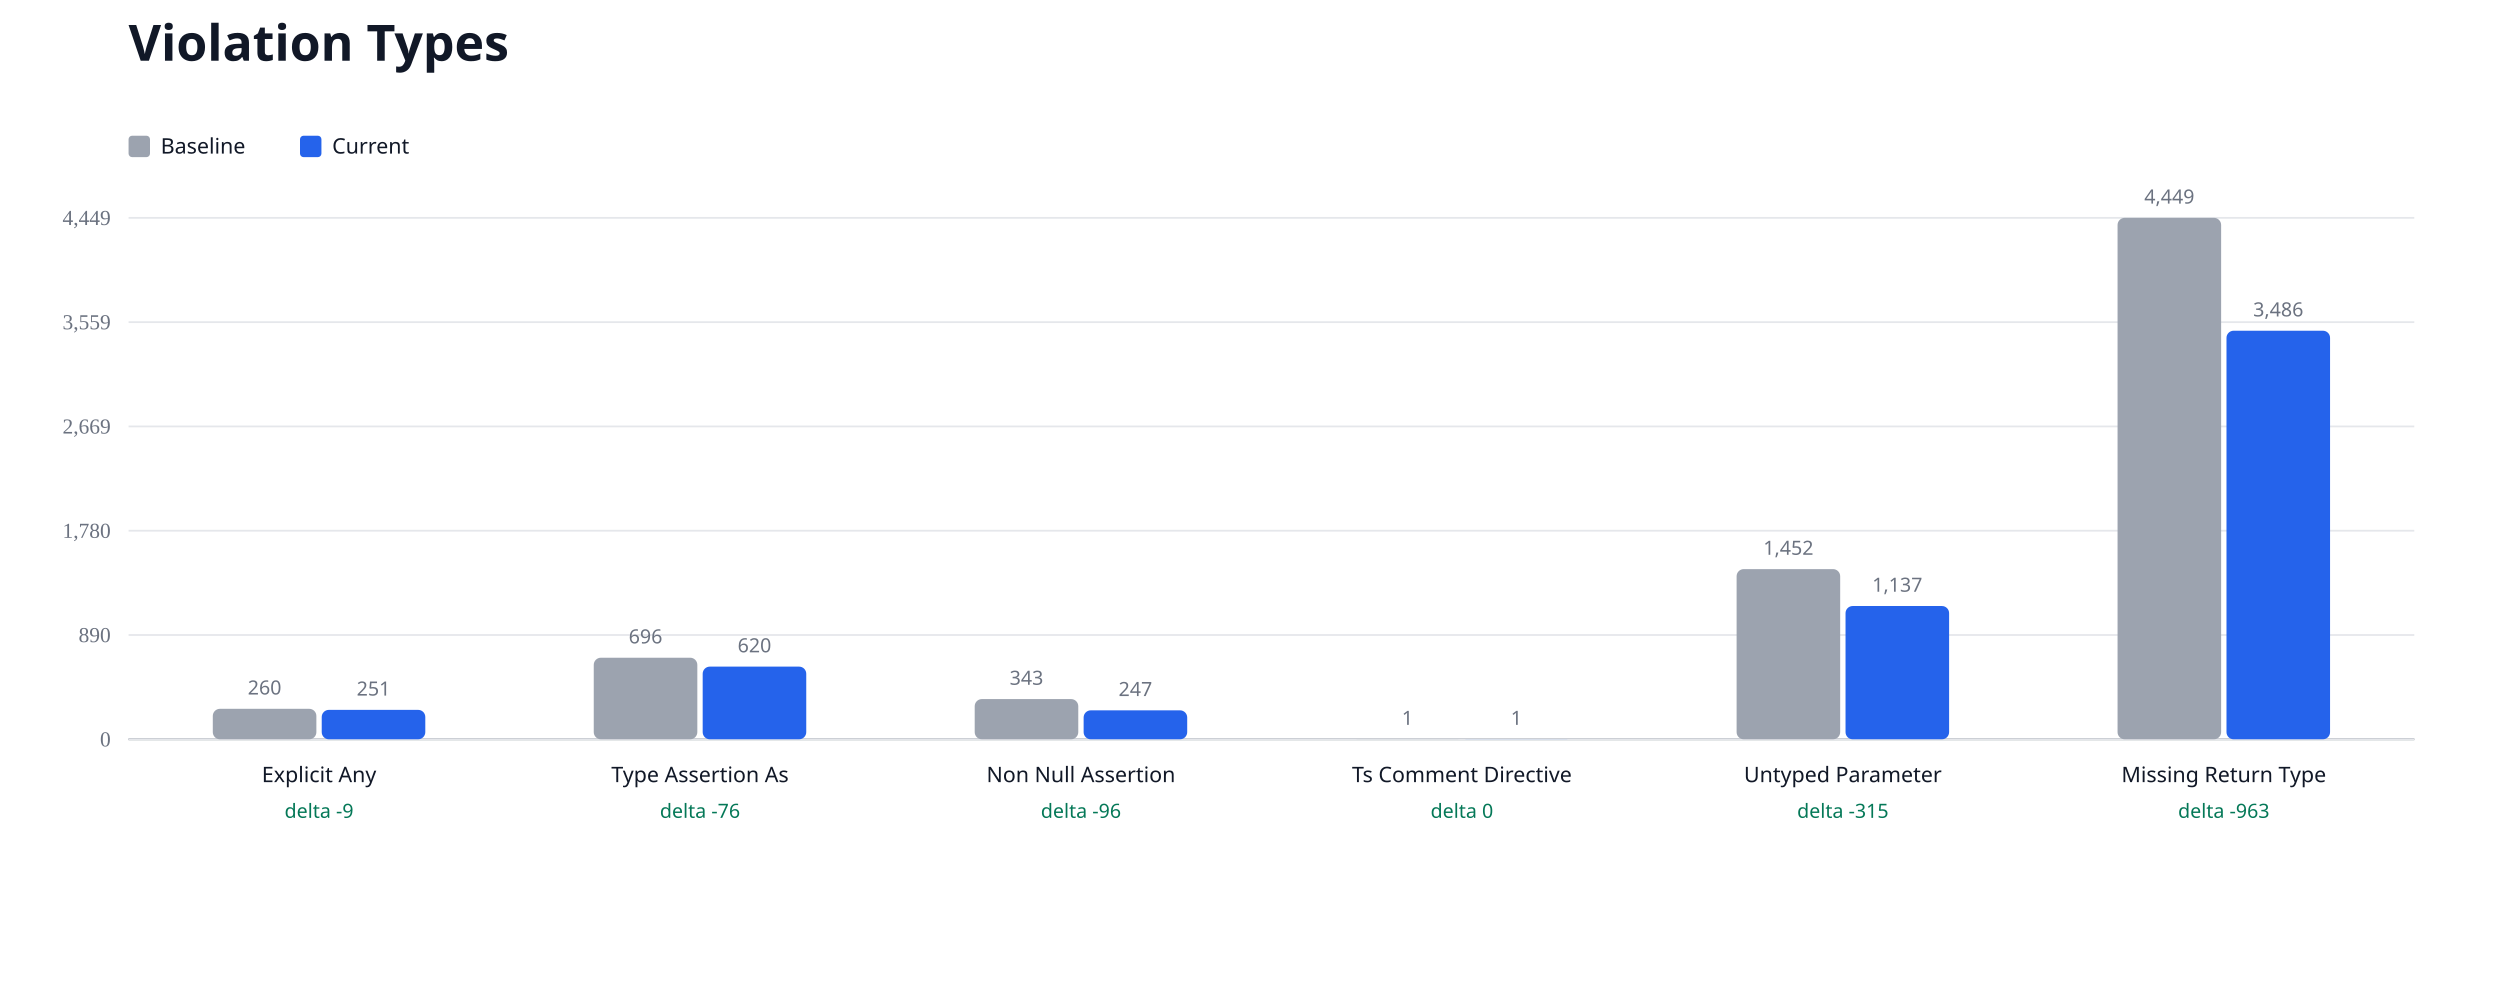
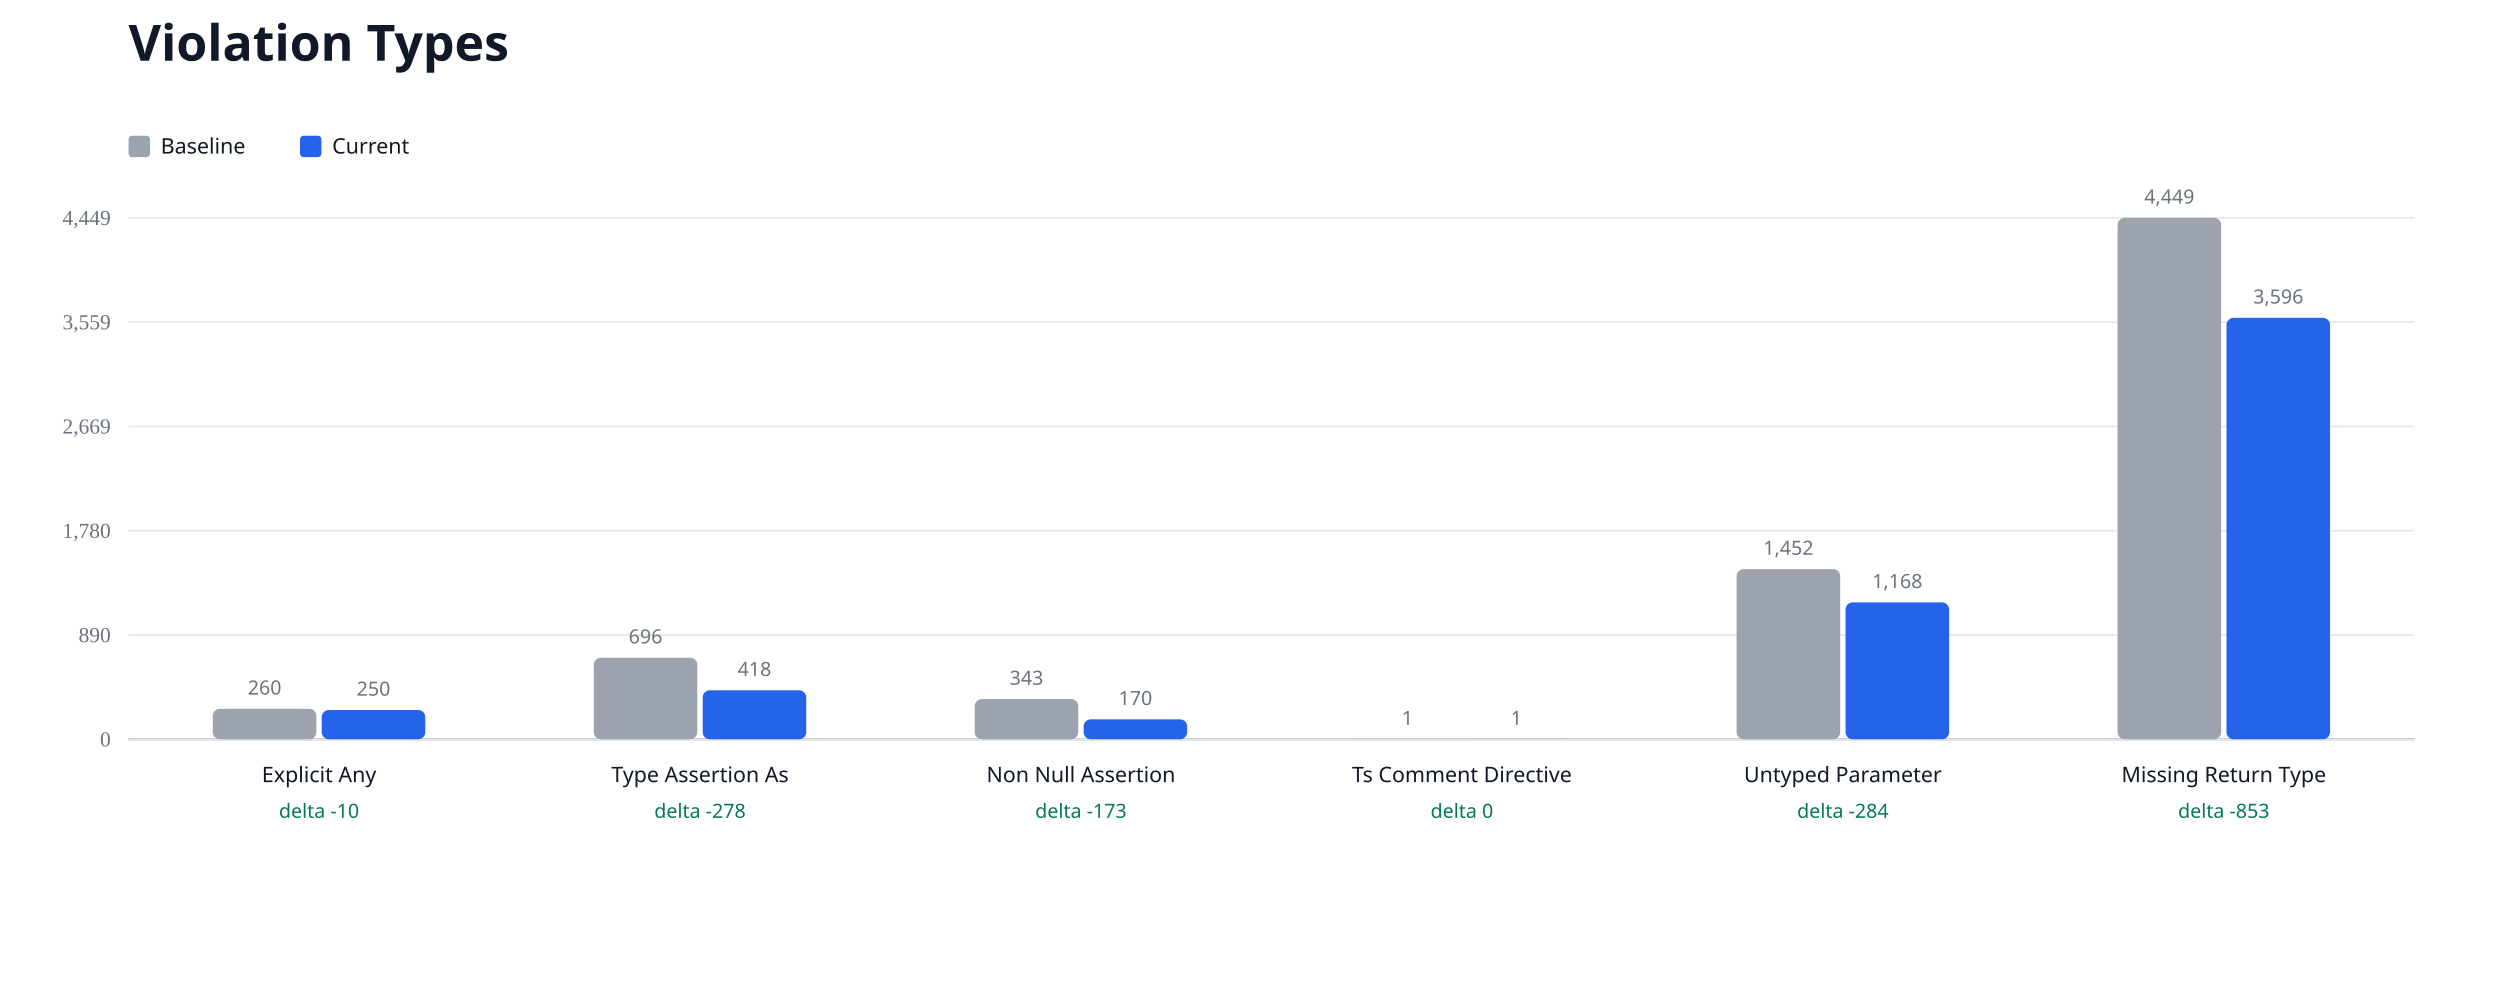
<svg xmlns="http://www.w3.org/2000/svg" width="1400" height="560" viewBox="0 0 1400 560">
  <rect width="100%" height="100%" fill="white" />
  <text x="72" y="34" font-family="ui-sans-serif, system-ui, sans-serif" font-size="28" font-weight="700" fill="#111827">Violation Types</text>
  <g transform="translate(72, 76)">
    <g font-family="ui-sans-serif, system-ui, sans-serif" font-size="12" fill="#111827">
      <rect x="0" y="0" width="12" height="12" rx="2" fill="#9ca3af" />
      <text x="18" y="10">Baseline</text>
      <rect x="96" y="0" width="12" height="12" rx="2" fill="#2563eb" />
      <text x="114" y="10">Current</text>
    </g>
  </g>
  <line x1="72" y1="414" x2="1352" y2="414" stroke="#6b7280" />
  <line x1="72" y1="414" x2="1352" y2="414" stroke="#e5e7eb" />
  <text x="62" y="418" text-anchor="end" font-size="12" fill="#6b7280">0</text>
  <line x1="72" y1="355.6" x2="1352" y2="355.6" stroke="#e5e7eb" />
  <text x="62" y="359.6" text-anchor="end" font-size="12" fill="#6b7280">890</text>
  <line x1="72" y1="297.2" x2="1352" y2="297.2" stroke="#e5e7eb" />
  <text x="62" y="301.2" text-anchor="end" font-size="12" fill="#6b7280">1,780</text>
  <line x1="72" y1="238.8" x2="1352" y2="238.8" stroke="#e5e7eb" />
  <text x="62" y="242.8" text-anchor="end" font-size="12" fill="#6b7280">2,669</text>
  <line x1="72" y1="180.4" x2="1352" y2="180.4" stroke="#e5e7eb" />
  <text x="62" y="184.4" text-anchor="end" font-size="12" fill="#6b7280">3,559</text>
  <line x1="72" y1="122" x2="1352" y2="122" stroke="#e5e7eb" />
  <text x="62" y="126" text-anchor="end" font-size="12" fill="#6b7280">4,449</text>
  <g font-family="ui-sans-serif, system-ui, sans-serif">
    <rect x="119.167" y="396.935" width="58" height="17.065" rx="4" fill="#9ca3af" />
-     <rect x="180.167" y="397.526" width="58" height="16.474" rx="4" fill="#2563eb" />
+     <rect x="180.167" y="397.592" width="58" height="16.408" rx="4" fill="#2563eb" />
    <text x="148.167" y="388.935" text-anchor="middle" font-size="11" fill="#6b7280">260</text>
-     <text x="209.167" y="389.526" text-anchor="middle" font-size="11" fill="#6b7280">251</text>
+     <text x="209.167" y="389.592" text-anchor="middle" font-size="11" fill="#6b7280">250</text>
    <text x="178.667" y="438" text-anchor="middle" font-size="12" fill="#111827">Explicit Any</text>
-     <text x="178.667" y="458" text-anchor="middle" font-size="11" fill="#047857">delta -9</text>
+     <text x="178.667" y="458" text-anchor="middle" font-size="11" fill="#047857">delta -10</text>
  </g>
  <g font-family="ui-sans-serif, system-ui, sans-serif">
    <rect x="332.5" y="368.32" width="58" height="45.68" rx="4" fill="#9ca3af" />
-     <rect x="393.5" y="373.308" width="58" height="40.692" rx="4" fill="#2563eb" />
+     <rect x="393.5" y="386.566" width="58" height="27.434" rx="4" fill="#2563eb" />
    <text x="361.5" y="360.32" text-anchor="middle" font-size="11" fill="#6b7280">696</text>
-     <text x="422.5" y="365.308" text-anchor="middle" font-size="11" fill="#6b7280">620</text>
+     <text x="422.5" y="378.566" text-anchor="middle" font-size="11" fill="#6b7280">418</text>
    <text x="392" y="438" text-anchor="middle" font-size="12" fill="#111827">Type Assertion As</text>
-     <text x="392" y="458" text-anchor="middle" font-size="11" fill="#047857">delta -76</text>
+     <text x="392" y="458" text-anchor="middle" font-size="11" fill="#047857">delta -278</text>
  </g>
  <g font-family="ui-sans-serif, system-ui, sans-serif">
    <rect x="545.833" y="391.488" width="58" height="22.512" rx="4" fill="#9ca3af" />
-     <rect x="606.833" y="397.789" width="58" height="16.211" rx="4" fill="#2563eb" />
+     <rect x="606.833" y="402.842" width="58" height="11.158" rx="4" fill="#2563eb" />
    <text x="574.833" y="383.488" text-anchor="middle" font-size="11" fill="#6b7280">343</text>
-     <text x="635.833" y="389.789" text-anchor="middle" font-size="11" fill="#6b7280">247</text>
+     <text x="635.833" y="394.842" text-anchor="middle" font-size="11" fill="#6b7280">170</text>
    <text x="605.333" y="438" text-anchor="middle" font-size="12" fill="#111827">Non Null Assertion</text>
-     <text x="605.333" y="458" text-anchor="middle" font-size="11" fill="#047857">delta -96</text>
+     <text x="605.333" y="458" text-anchor="middle" font-size="11" fill="#047857">delta -173</text>
  </g>
  <g font-family="ui-sans-serif, system-ui, sans-serif">
    <rect x="759.167" y="413.934" width="58" height="0.066" rx="4" fill="#9ca3af" />
    <rect x="820.167" y="413.934" width="58" height="0.066" rx="4" fill="#2563eb" />
    <text x="788.167" y="405.934" text-anchor="middle" font-size="11" fill="#6b7280">1</text>
    <text x="849.167" y="405.934" text-anchor="middle" font-size="11" fill="#6b7280">1</text>
    <text x="818.667" y="438" text-anchor="middle" font-size="12" fill="#111827">Ts Comment Directive</text>
    <text x="818.667" y="458" text-anchor="middle" font-size="11" fill="#047857">delta 0</text>
  </g>
  <g font-family="ui-sans-serif, system-ui, sans-serif">
    <rect x="972.5" y="318.701" width="58" height="95.299" rx="4" fill="#9ca3af" />
-     <rect x="1033.5" y="339.376" width="58" height="74.624" rx="4" fill="#2563eb" />
+     <rect x="1033.5" y="337.341" width="58" height="76.659" rx="4" fill="#2563eb" />
    <text x="1001.5" y="310.701" text-anchor="middle" font-size="11" fill="#6b7280">1,452</text>
-     <text x="1062.5" y="331.376" text-anchor="middle" font-size="11" fill="#6b7280">1,137</text>
+     <text x="1062.5" y="329.341" text-anchor="middle" font-size="11" fill="#6b7280">1,168</text>
    <text x="1032" y="438" text-anchor="middle" font-size="12" fill="#111827">Untyped Parameter</text>
-     <text x="1032" y="458" text-anchor="middle" font-size="11" fill="#047857">delta -315</text>
+     <text x="1032" y="458" text-anchor="middle" font-size="11" fill="#047857">delta -284</text>
  </g>
  <g font-family="ui-sans-serif, system-ui, sans-serif">
    <rect x="1185.833" y="122" width="58" height="292" rx="4" fill="#9ca3af" />
-     <rect x="1246.833" y="185.204" width="58" height="228.796" rx="4" fill="#2563eb" />
+     <rect x="1246.833" y="177.985" width="58" height="236.015" rx="4" fill="#2563eb" />
    <text x="1214.833" y="114" text-anchor="middle" font-size="11" fill="#6b7280">4,449</text>
-     <text x="1275.833" y="177.204" text-anchor="middle" font-size="11" fill="#6b7280">3,486</text>
+     <text x="1275.833" y="169.985" text-anchor="middle" font-size="11" fill="#6b7280">3,596</text>
    <text x="1245.333" y="438" text-anchor="middle" font-size="12" fill="#111827">Missing Return Type</text>
-     <text x="1245.333" y="458" text-anchor="middle" font-size="11" fill="#047857">delta -963</text>
+     <text x="1245.333" y="458" text-anchor="middle" font-size="11" fill="#047857">delta -853</text>
  </g>
</svg>
